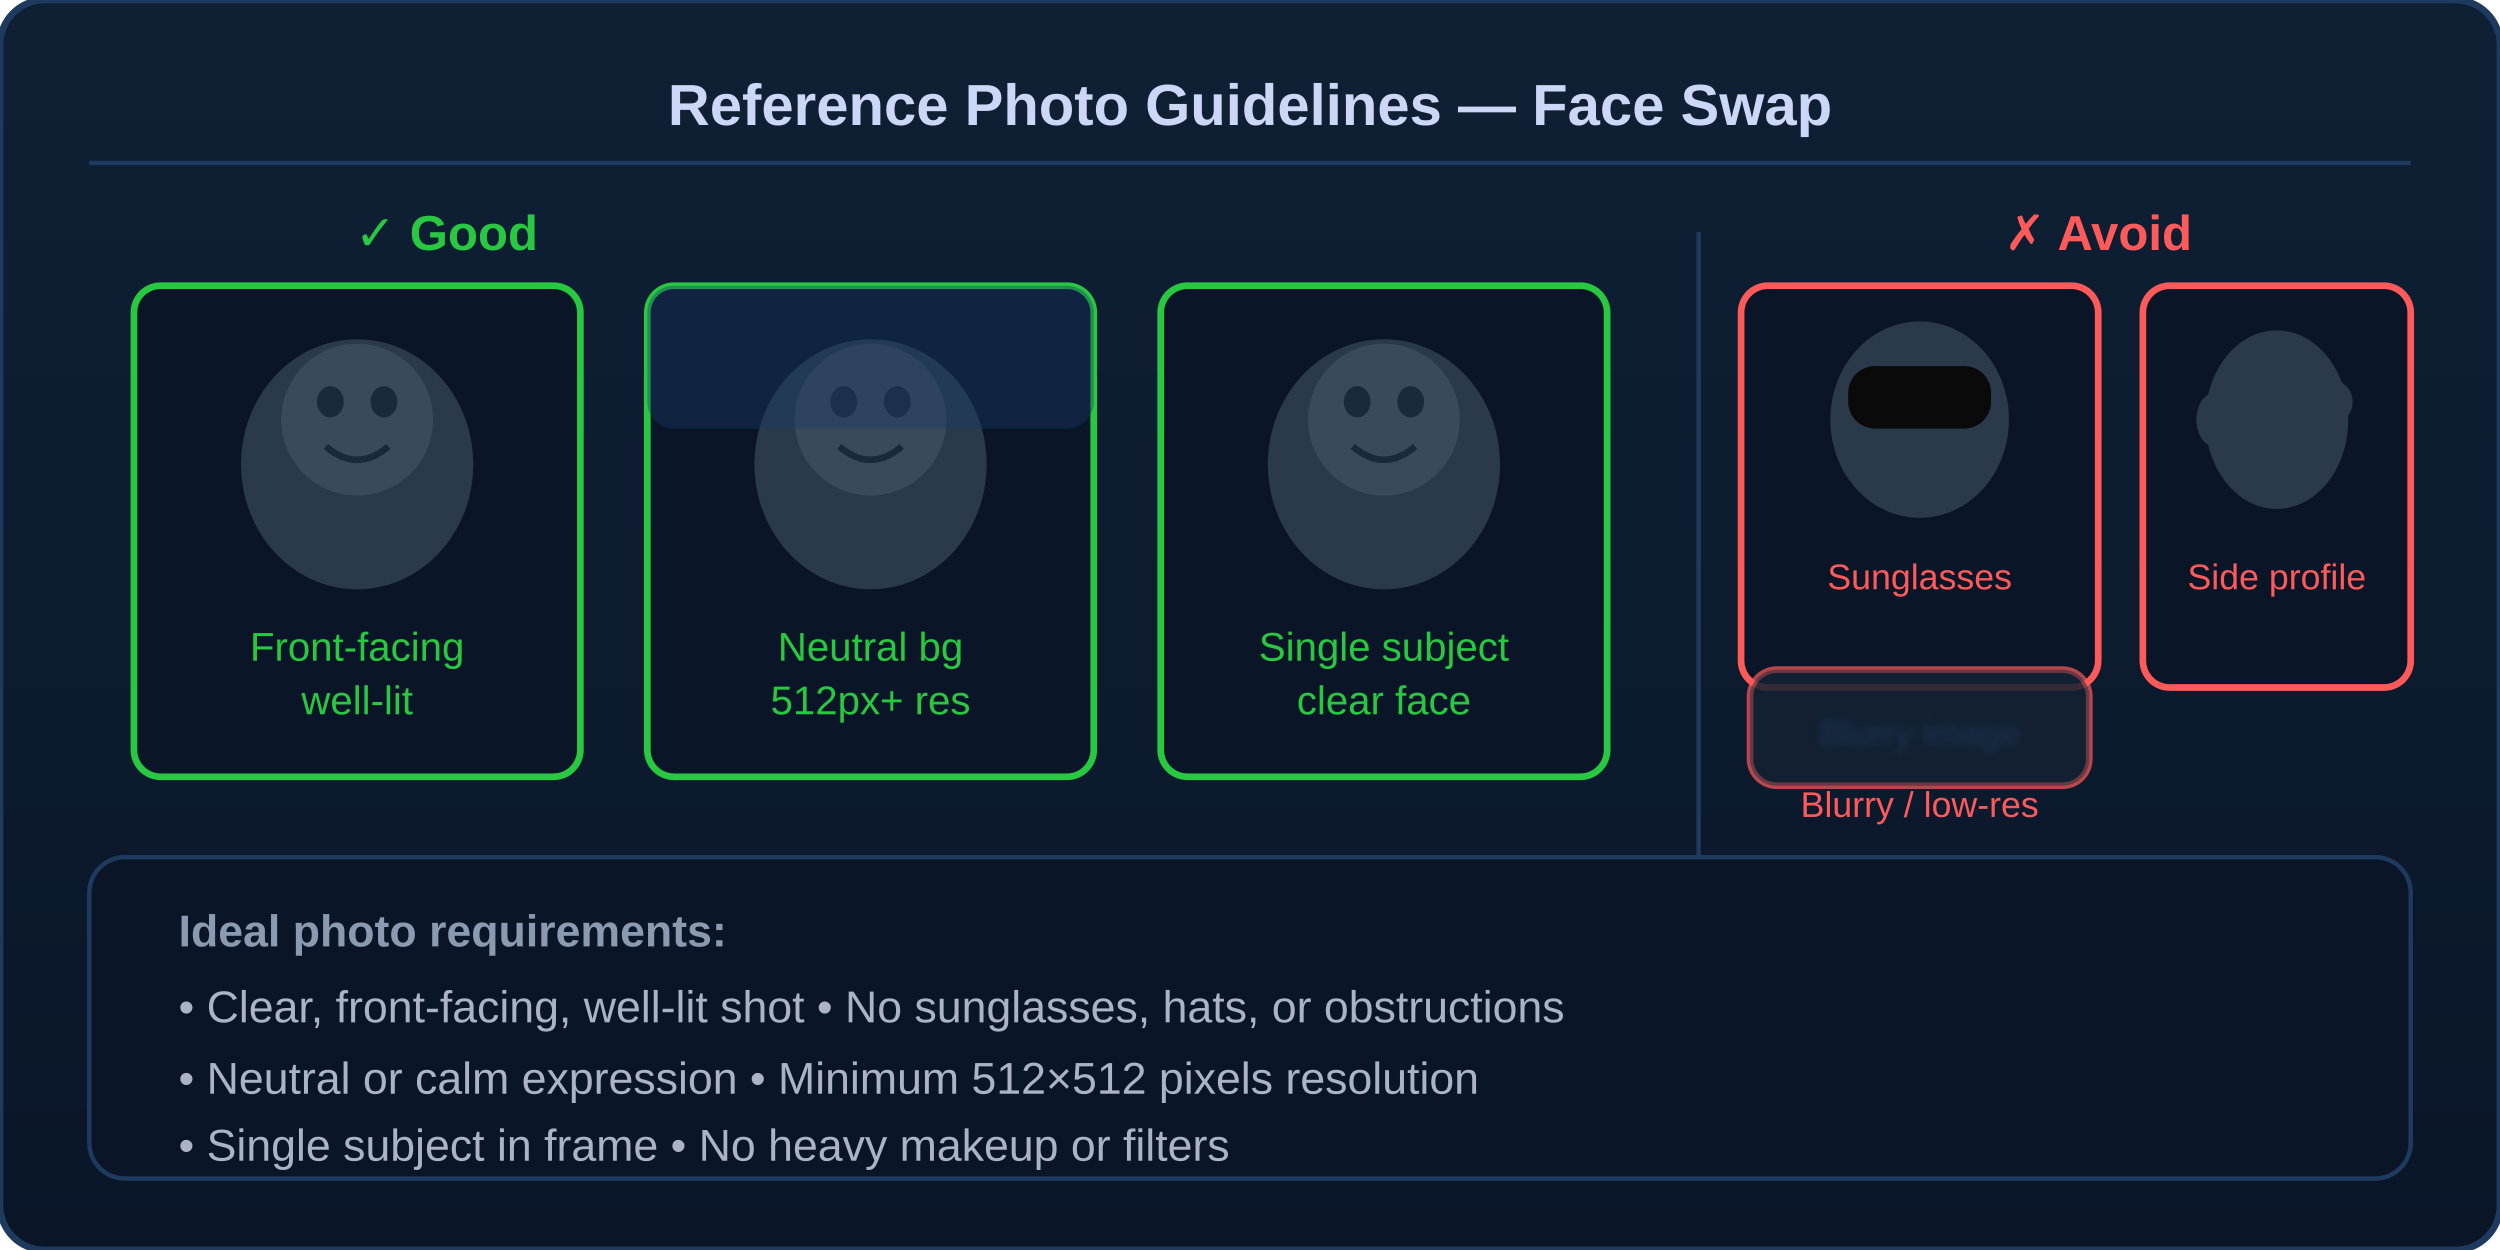
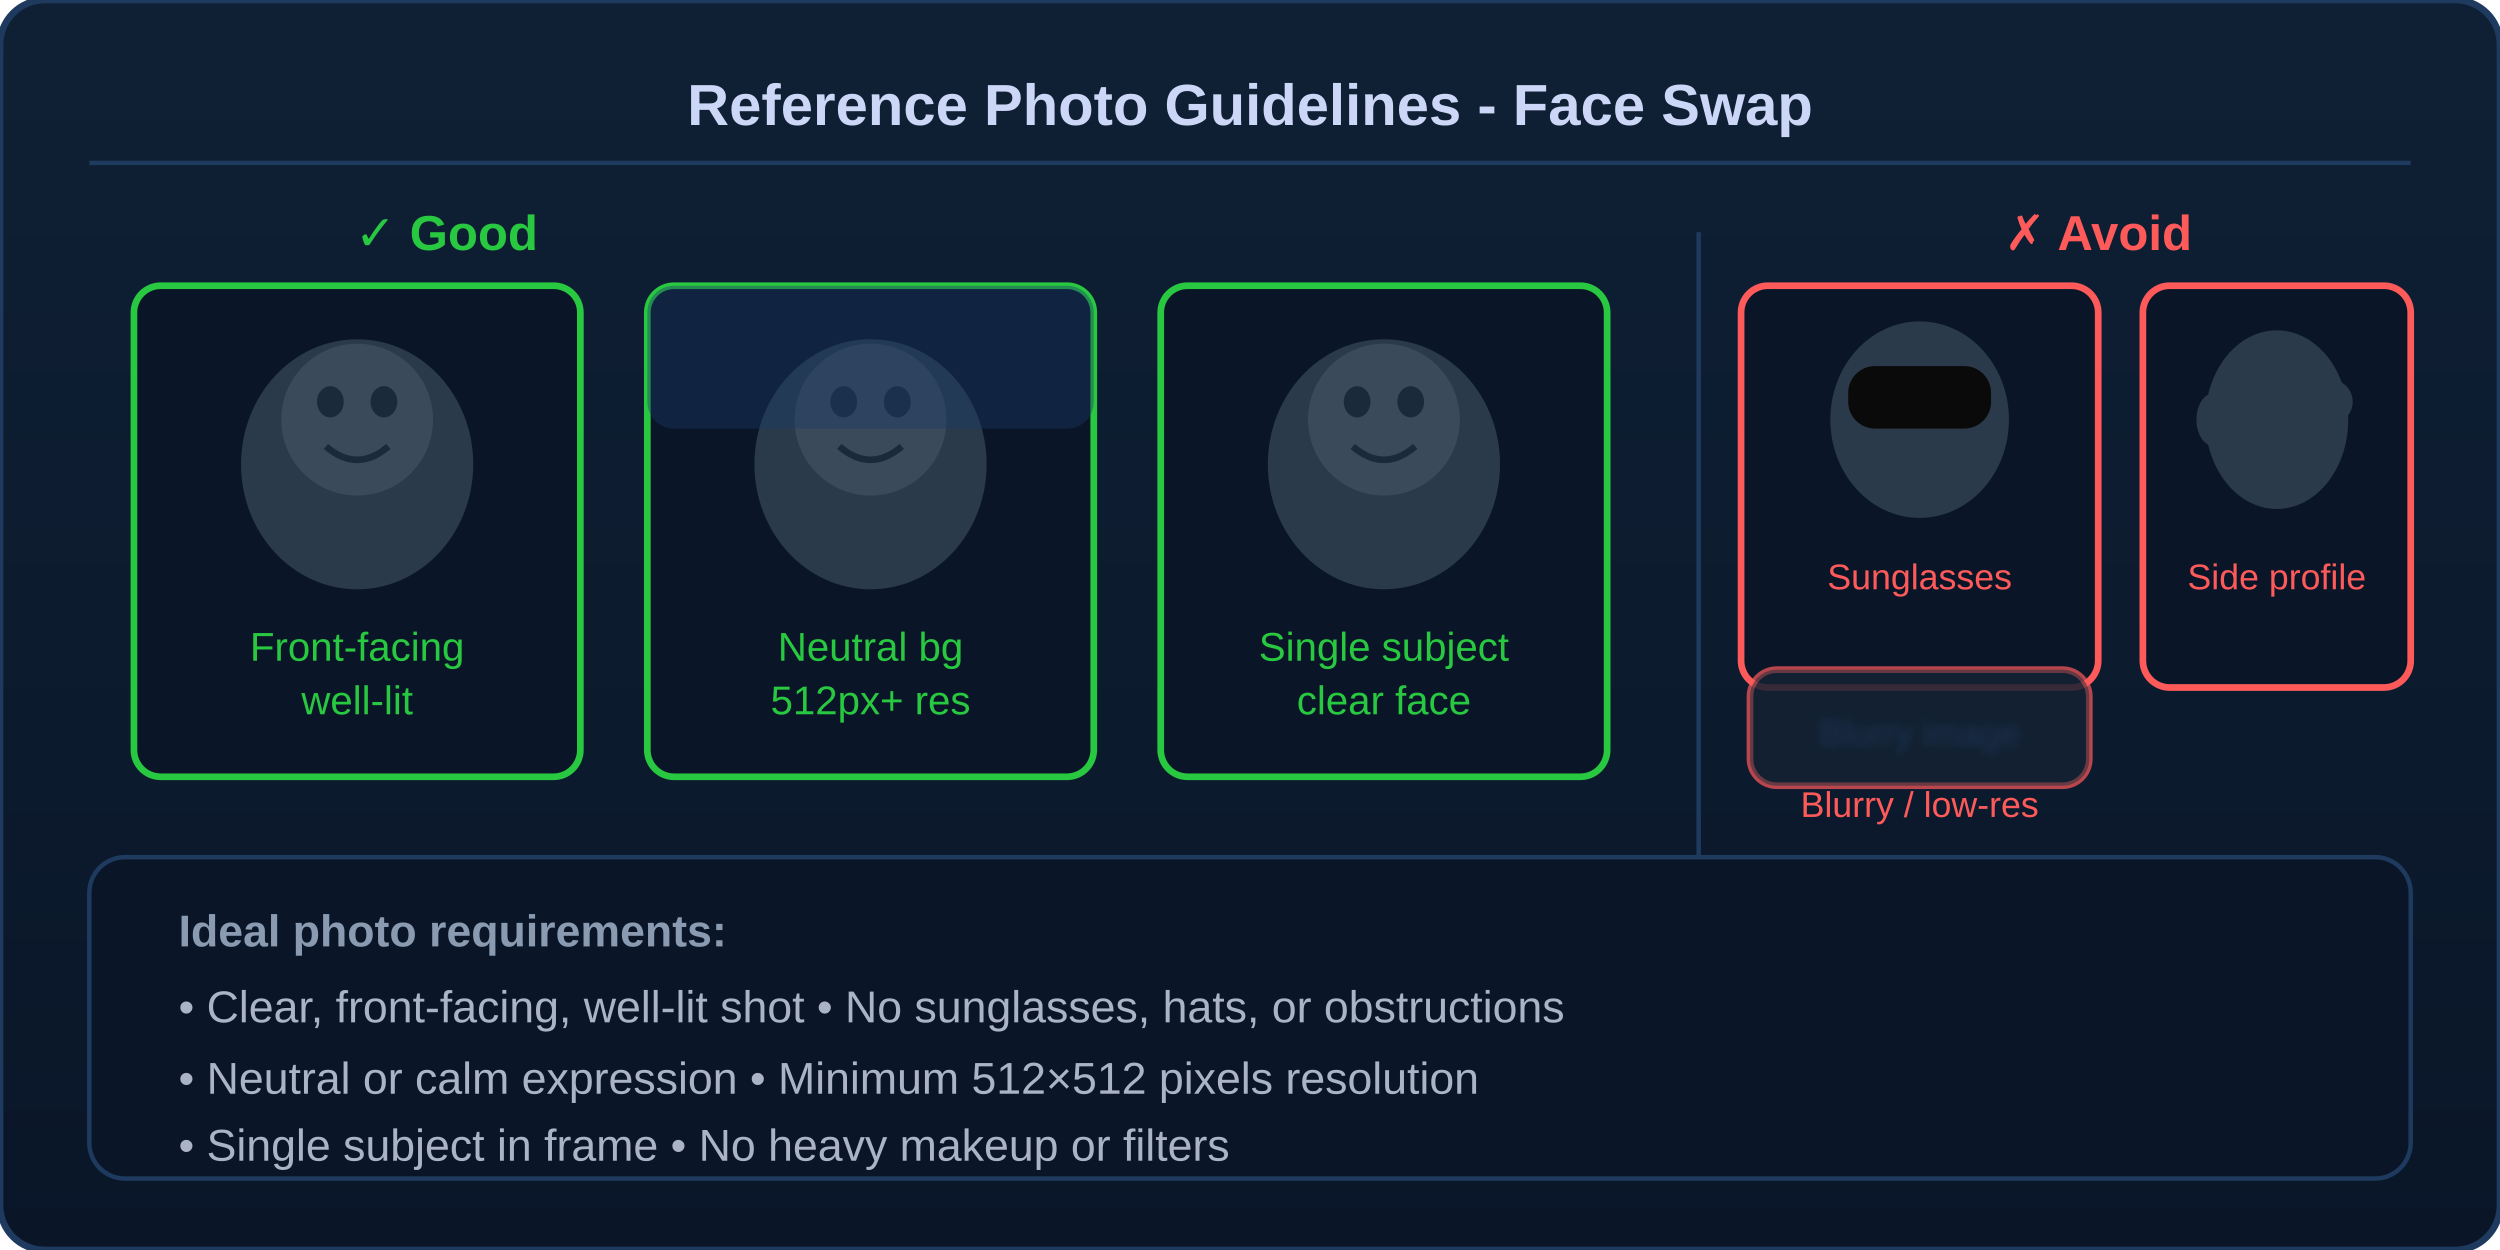
<svg xmlns="http://www.w3.org/2000/svg" width="560" height="280" viewBox="0 0 560 280">
  <defs>
    <linearGradient id="bgR" x1="0%" y1="0%" x2="0%" y2="100%">
      <stop offset="0%" style="stop-color:#0f2035" />
      <stop offset="100%" style="stop-color:#0a1628" />
    </linearGradient>
  </defs>
  <rect width="560" height="280" rx="10" fill="url(#bgR)" stroke="#1e3a5f" stroke-width="1.5" />
-   <text x="280" y="28" fill="#ccd6f6" font-size="13" font-family="Arial" font-weight="bold" text-anchor="middle">Reference Photo Guidelines — Face Swap</text>
+   <text x="280" y="28" fill="#ccd6f6" font-size="13" font-family="Arial" font-weight="bold" text-anchor="middle">Reference Photo Guidelines - Face Swap</text>
  <rect x="20" y="36" width="520" height="1" fill="#1e3a5f" />
  <text x="100" y="56" fill="#28c840" font-size="11" font-family="Arial" font-weight="bold" text-anchor="middle">✓ Good</text>
  <rect x="30" y="64" width="100" height="110" rx="6" fill="#0a1628" stroke="#28c840" stroke-width="1.5" />
  <ellipse cx="80" cy="104" rx="26" ry="28" fill="#2a3a4a" />
  <ellipse cx="80" cy="94" rx="17" ry="17" fill="#3a4a5a" />
  <ellipse cx="74" cy="90" rx="3" ry="3.5" fill="#1a2a3a" />
  <ellipse cx="86" cy="90" rx="3" ry="3.5" fill="#1a2a3a" />
  <path d="M 73 100 Q 80 106 87 100" stroke="#1a2a3a" stroke-width="1.5" fill="none" />
  <text x="80" y="148" fill="#28c840" font-size="9" font-family="Arial" text-anchor="middle">Front-facing</text>
  <text x="80" y="160" fill="#28c840" font-size="9" font-family="Arial" text-anchor="middle">well-lit</text>
  <rect x="145" y="64" width="100" height="110" rx="6" fill="#0a1628" stroke="#28c840" stroke-width="1.5" />
  <ellipse cx="195" cy="104" rx="26" ry="28" fill="#2a3a4a" />
  <ellipse cx="195" cy="94" rx="17" ry="17" fill="#3a4a5a" />
  <ellipse cx="189" cy="90" rx="3" ry="3.5" fill="#1a2a3a" />
  <ellipse cx="201" cy="90" rx="3" ry="3.5" fill="#1a2a3a" />
  <path d="M 188 100 Q 195 106 202 100" stroke="#1a2a3a" stroke-width="1.5" fill="none" />
  <rect x="145" y="64" width="100" height="32" rx="6" fill="#1a3a6a" opacity="0.4" />
  <text x="195" y="148" fill="#28c840" font-size="9" font-family="Arial" text-anchor="middle">Neutral bg</text>
  <text x="195" y="160" fill="#28c840" font-size="9" font-family="Arial" text-anchor="middle">512px+ res</text>
  <rect x="260" y="64" width="100" height="110" rx="6" fill="#0a1628" stroke="#28c840" stroke-width="1.5" />
  <ellipse cx="310" cy="104" rx="26" ry="28" fill="#2a3a4a" />
  <ellipse cx="310" cy="94" rx="17" ry="17" fill="#3a4a5a" />
  <ellipse cx="304" cy="90" rx="3" ry="3.5" fill="#1a2a3a" />
  <ellipse cx="316" cy="90" rx="3" ry="3.5" fill="#1a2a3a" />
  <path d="M 303 100 Q 310 106 317 100" stroke="#1a2a3a" stroke-width="1.5" fill="none" />
  <text x="310" y="148" fill="#28c840" font-size="9" font-family="Arial" text-anchor="middle">Single subject</text>
  <text x="310" y="160" fill="#28c840" font-size="9" font-family="Arial" text-anchor="middle">clear face</text>
  <rect x="380" y="52" width="1" height="180" fill="#1e3a5f" />
  <text x="470" y="56" fill="#ff5a5a" font-size="11" font-family="Arial" font-weight="bold" text-anchor="middle">✗ Avoid</text>
  <rect x="390" y="64" width="80" height="90" rx="6" fill="#0a1628" stroke="#ff5a5a" stroke-width="1.5" />
  <ellipse cx="430" cy="94" rx="20" ry="22" fill="#2a3a4a" />
  <rect x="414" y="82" width="32" height="14" rx="6" fill="#0a0a0a" />
  <text x="430" y="132" fill="#ff5a5a" font-size="8" font-family="Arial" text-anchor="middle">Sunglasses</text>
  <rect x="392" y="150" width="76" height="26" rx="6" fill="#0a1628" stroke="#ff5a5a" stroke-width="1.5" opacity="0.7" />
  <text x="430" y="167" fill="#1a3a6a" font-size="8" font-family="Arial" text-anchor="middle" filter="blur(1px)">Blurry image</text>
  <rect x="392" y="150" width="76" height="26" rx="6" fill="#1a2a3a" opacity="0.5" />
  <text x="430" y="183" fill="#ff5a5a" font-size="8" font-family="Arial" text-anchor="middle">Blurry / low-res</text>
  <rect x="480" y="64" width="60" height="90" rx="6" fill="#0a1628" stroke="#ff5a5a" stroke-width="1.5" />
  <ellipse cx="510" cy="94" rx="16" ry="20" fill="#2a3a4a" />
  <ellipse cx="522" cy="90" rx="5" ry="5" fill="#2a3a4a" />
  <ellipse cx="496" cy="94" rx="4" ry="6" fill="#2a3a4a" />
  <text x="510" y="132" fill="#ff5a5a" font-size="8" font-family="Arial" text-anchor="middle">Side profile</text>
  <rect x="20" y="192" width="520" height="72" rx="8" fill="#0a1628" stroke="#1e3a5f" stroke-width="1" />
  <text x="40" y="212" fill="#8a9ab0" font-size="10" font-family="Arial" font-weight="bold">Ideal photo requirements:</text>
  <text x="40" y="229" fill="#aab4c6" font-size="10" font-family="Arial">• Clear, front-facing, well-lit shot  • No sunglasses, hats, or obstructions</text>
  <text x="40" y="245" fill="#aab4c6" font-size="10" font-family="Arial">• Neutral or calm expression           • Minimum 512×512 pixels resolution</text>
  <text x="40" y="260" fill="#aab4c6" font-size="10" font-family="Arial">• Single subject in frame               • No heavy makeup or filters</text>
</svg>
